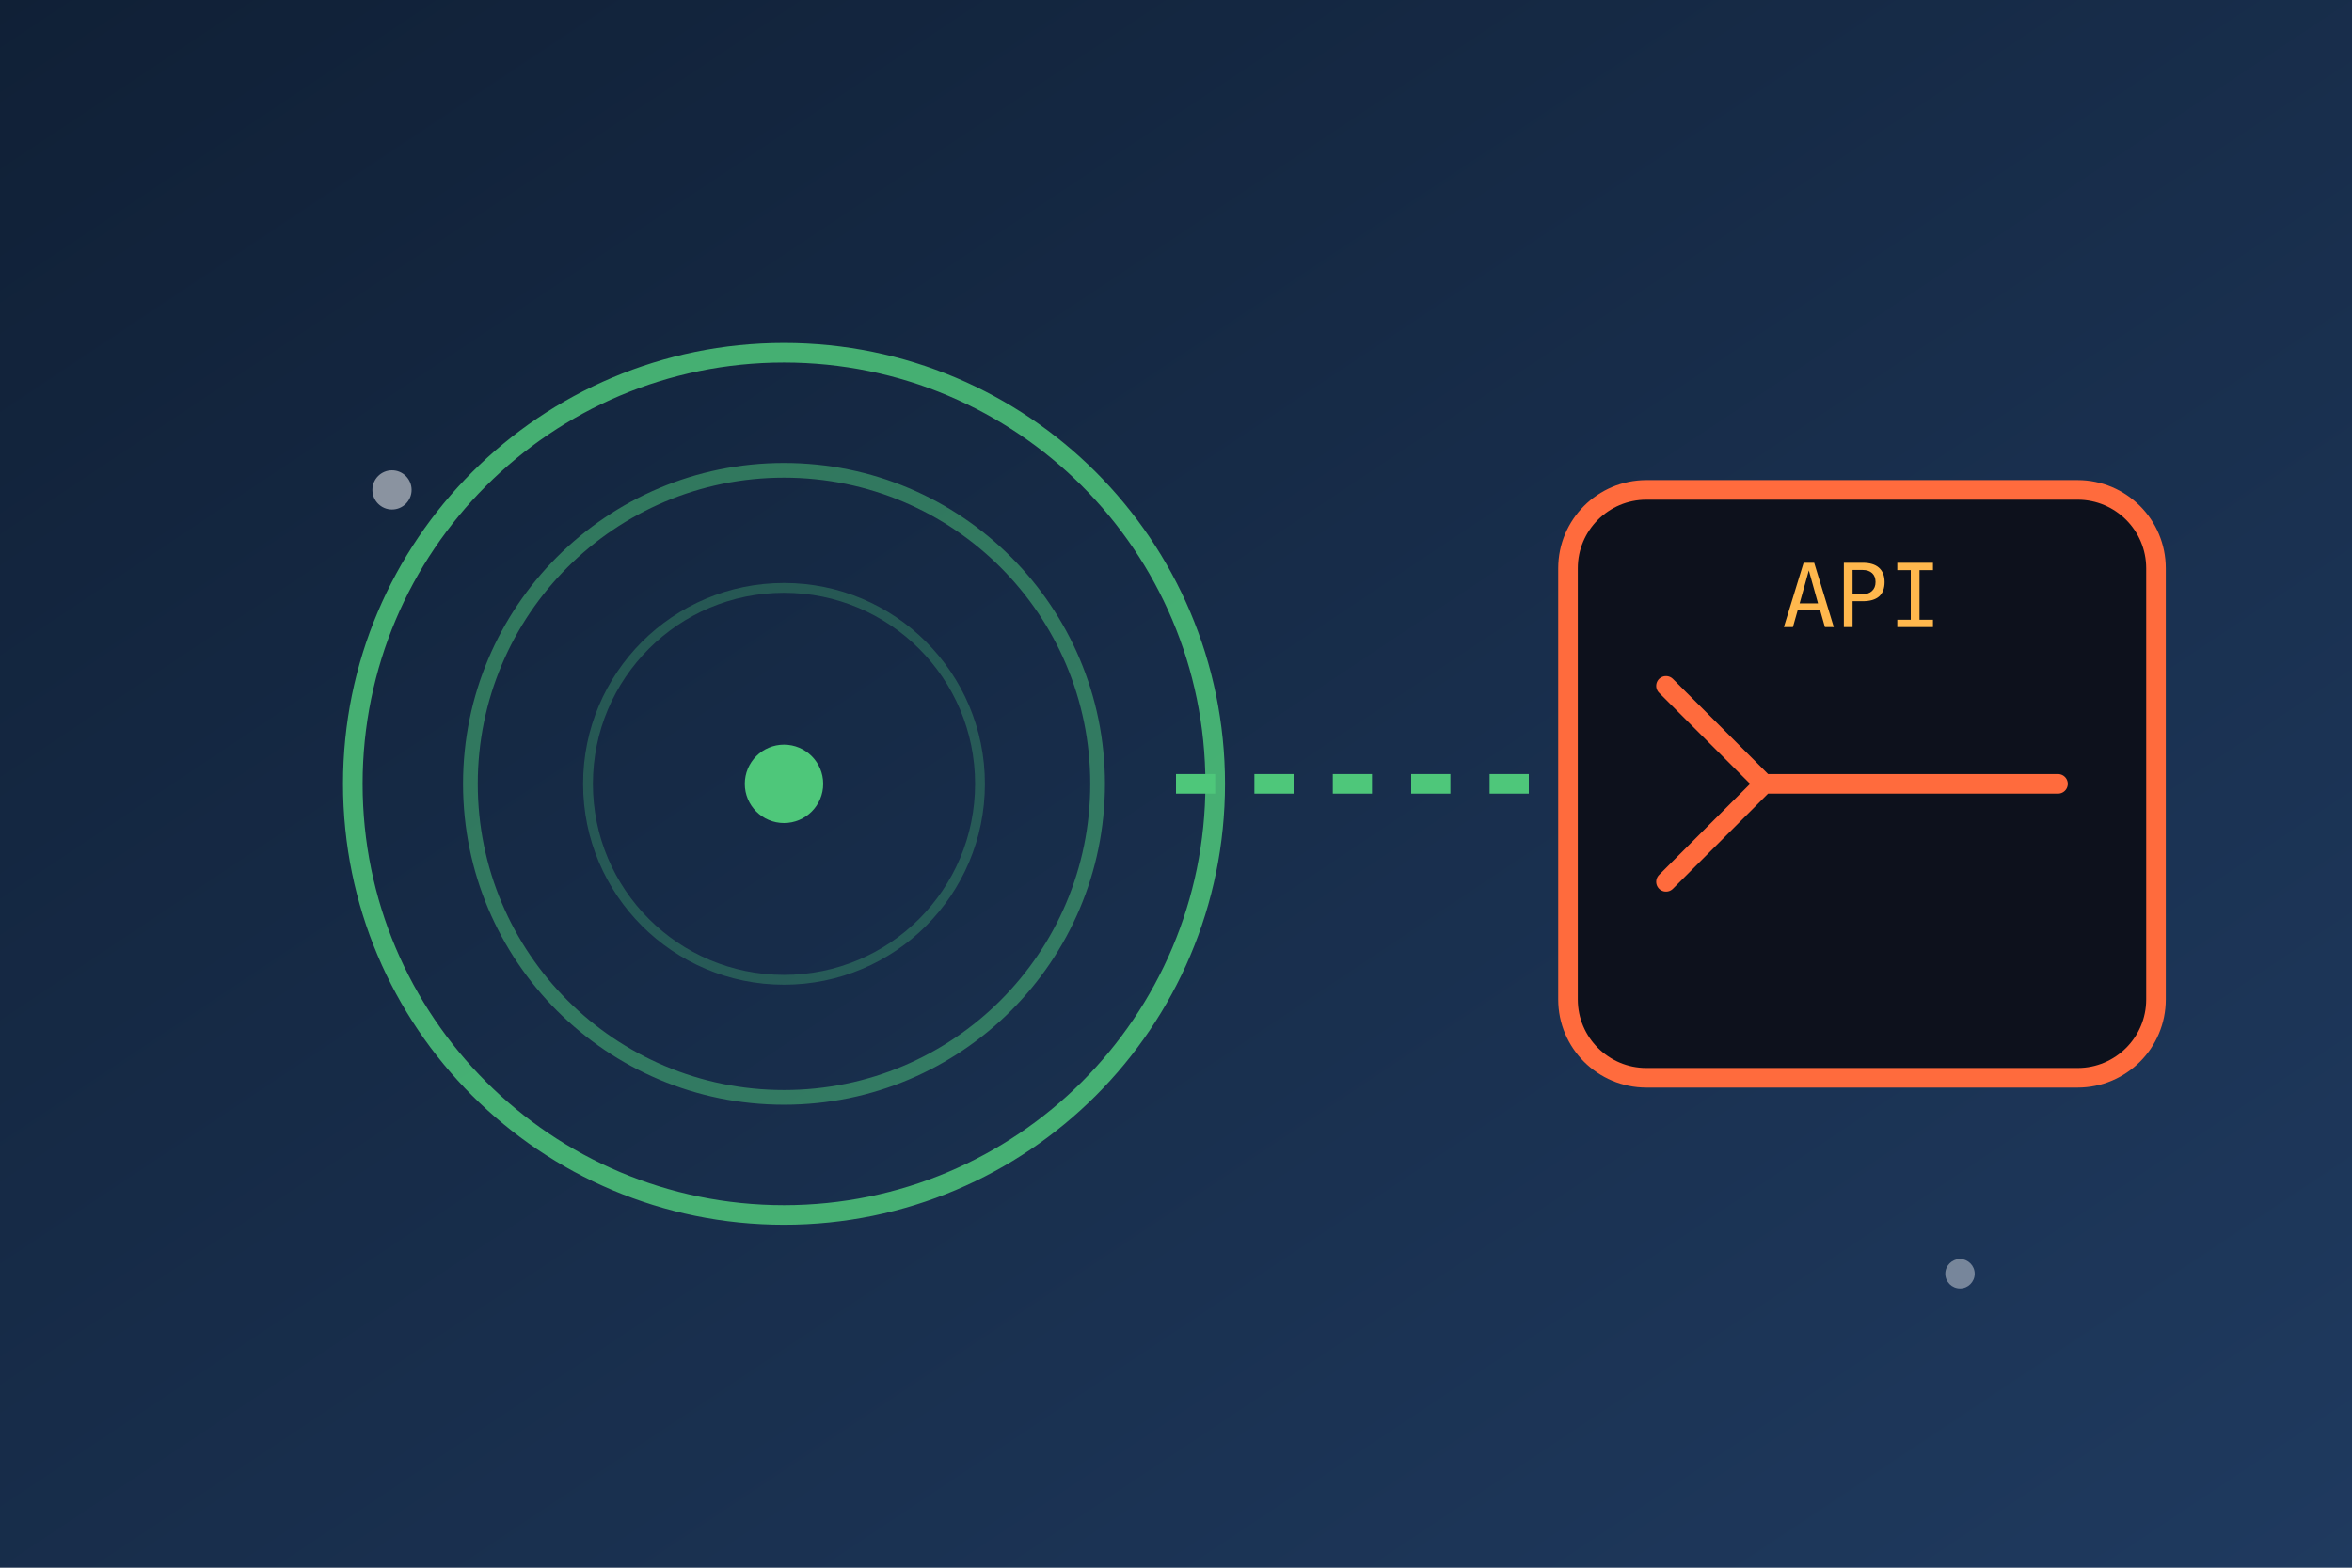
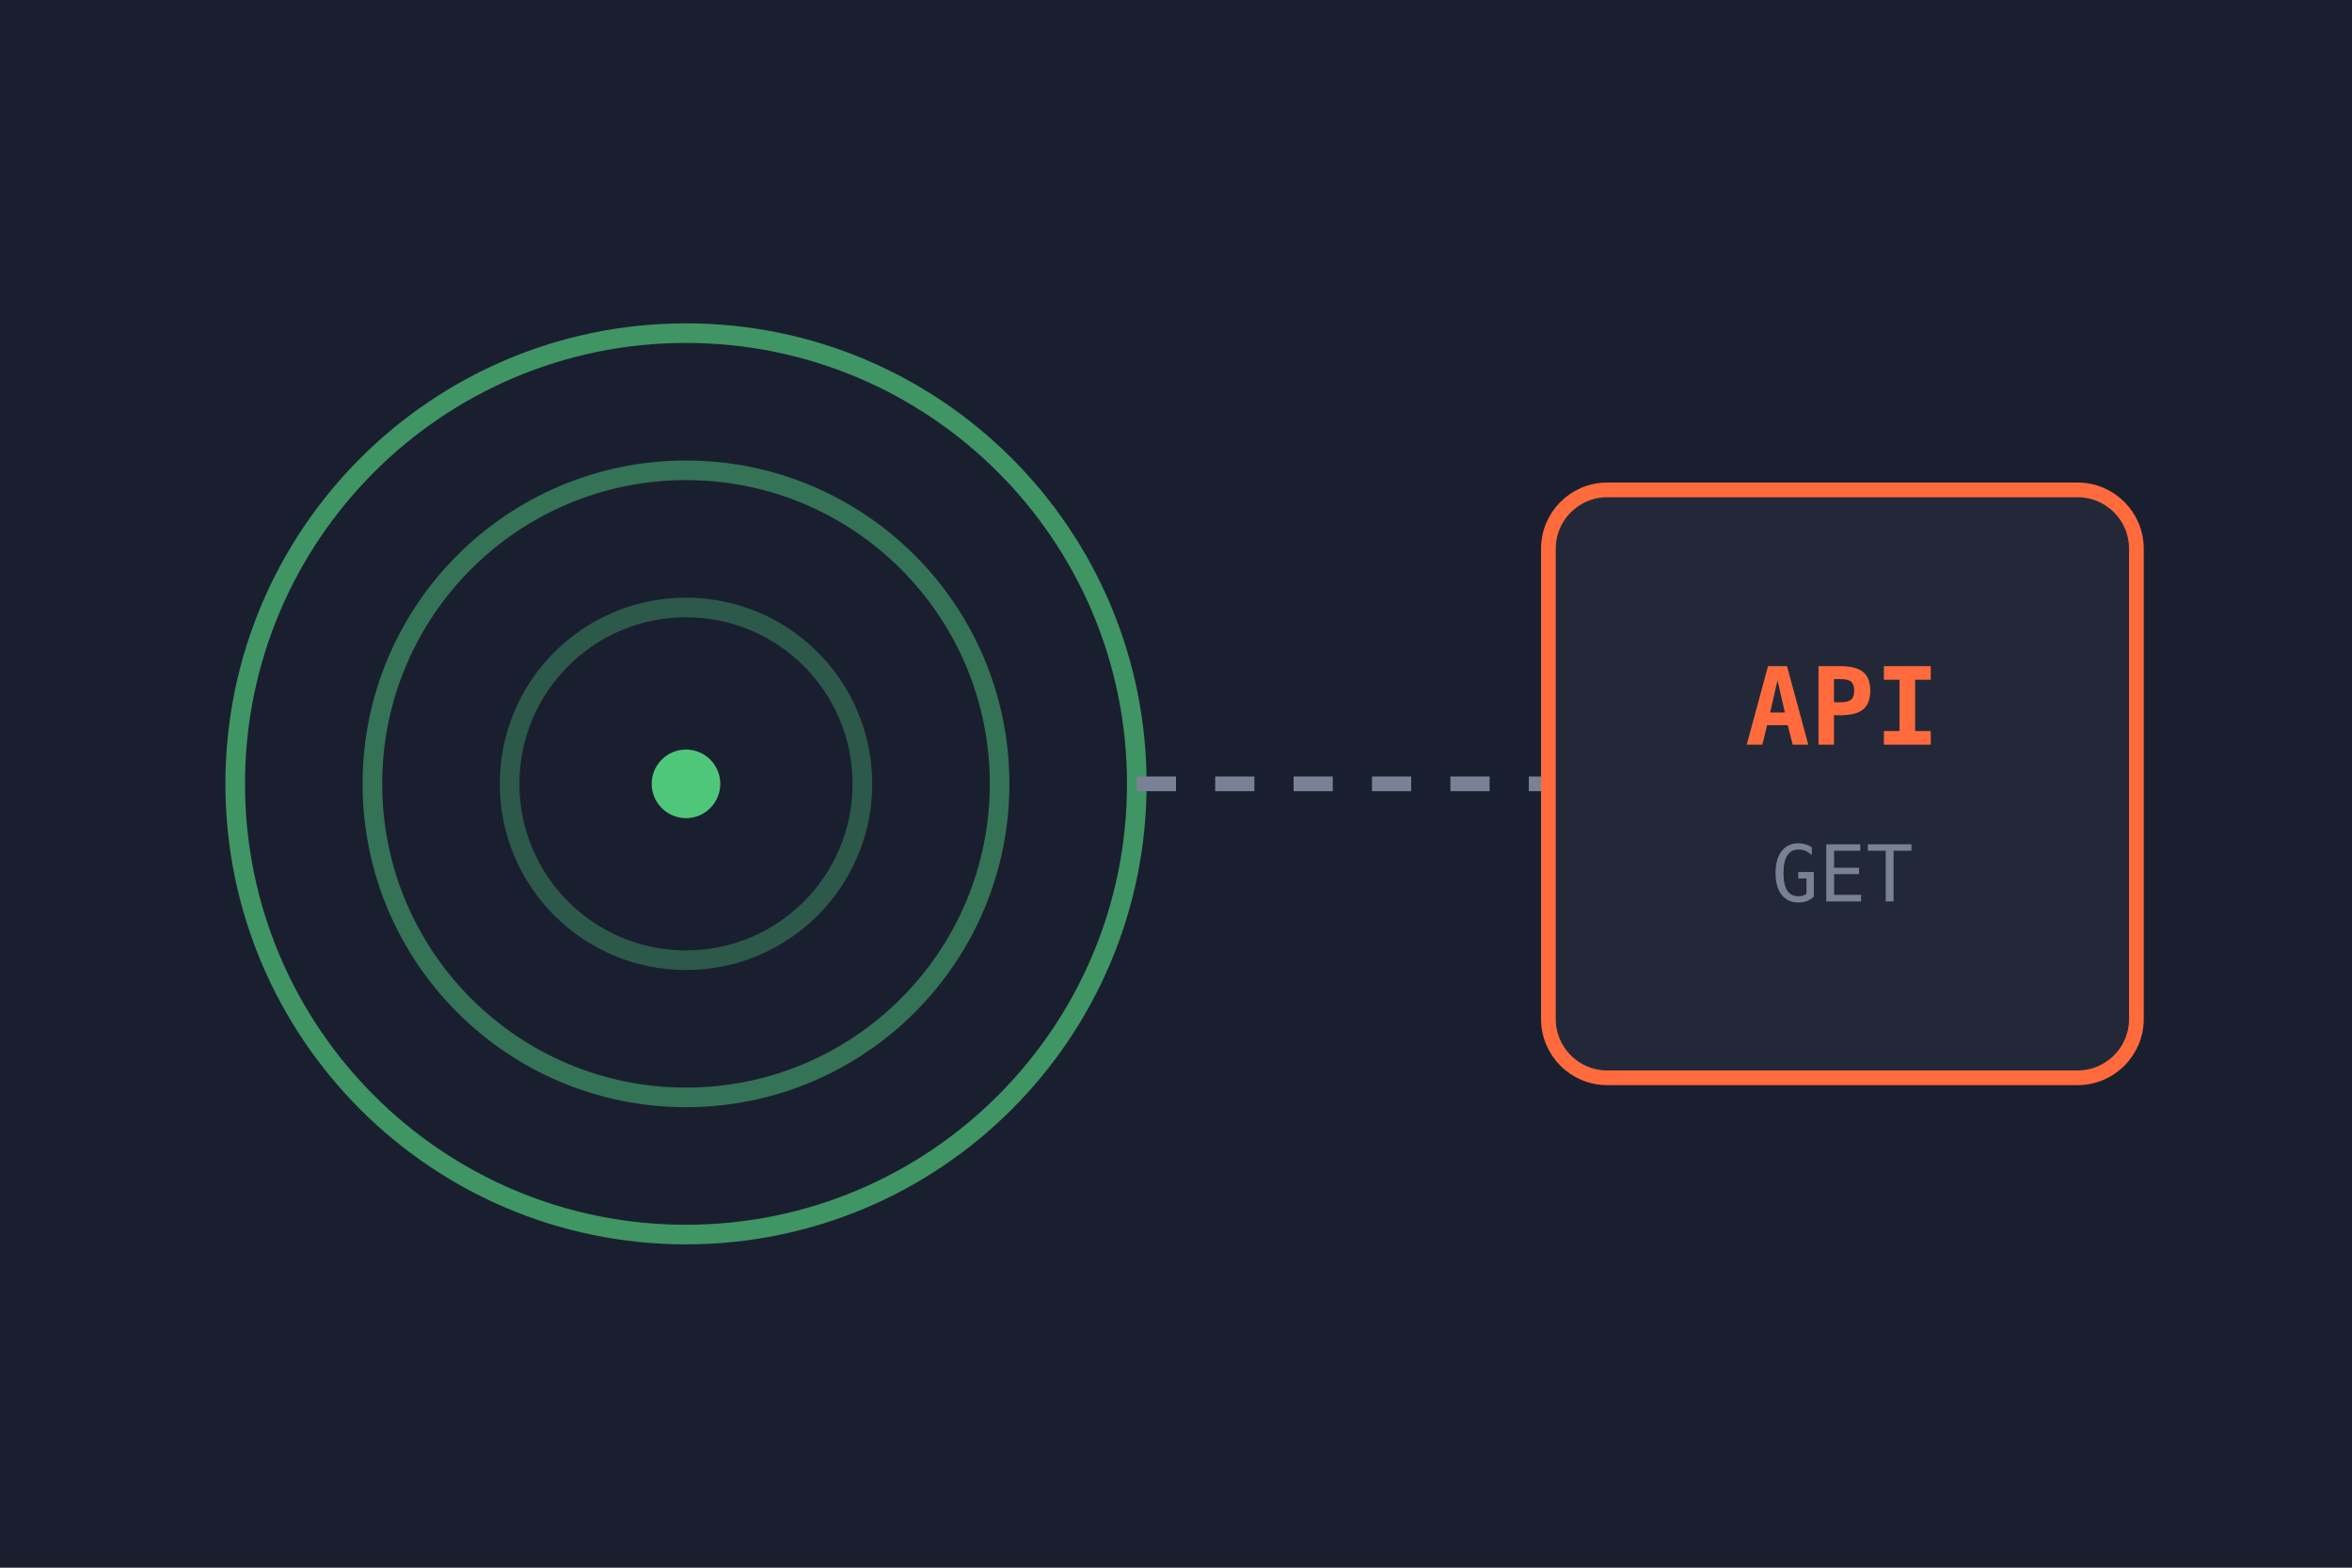
<svg xmlns="http://www.w3.org/2000/svg" viewBox="0 0 240 160" preserveAspectRatio="xMidYMid slice">
-   <defs>
-     <linearGradient id="bgR" x1="0" y1="0" x2="1" y2="1">
-       <stop offset="0%" stop-color="#102036" />
-       <stop offset="100%" stop-color="#1f3a5f" />
-     </linearGradient>
-   </defs>
-   <rect width="240" height="160" fill="url(#bgR)" />
-   <circle cx="80" cy="80" r="44" fill="none" stroke="#4ec77a" stroke-width="2" opacity="0.85" />
-   <circle cx="80" cy="80" r="32" fill="none" stroke="#4ec77a" stroke-width="1.5" opacity="0.5" />
-   <circle cx="80" cy="80" r="20" fill="none" stroke="#4ec77a" stroke-width="1" opacity="0.3" />
-   <circle cx="80" cy="80" r="4" fill="#4ec77a" />
-   <line x1="120" y1="80" x2="160" y2="80" stroke="#4ec77a" stroke-width="2" stroke-dasharray="4 4" />
-   <rect x="160" y="50" width="60" height="60" rx="8" fill="#0d111c" stroke="#ff6b3d" stroke-width="2" />
-   <path d="M170 70 L180 80 L170 90 M180 80 L210 80" stroke="#ff6b3d" stroke-width="2" fill="none" stroke-linecap="round" />
-   <text x="190" y="64" fill="#ffb84d" font-family="monospace" font-size="9" text-anchor="middle">API</text>
-   <circle cx="40" cy="50" r="2" fill="#fff" opacity="0.5" />
-   <circle cx="200" cy="130" r="1.5" fill="#fff" opacity="0.4" />
+   <rect width="240" height="160" fill="#1a1f30" />
+   <g transform="translate(70 80)" fill="none" stroke="#4ec77a" stroke-width="2">
+     <circle r="46" opacity="0.7" />
+     <circle r="32" opacity="0.5" />
+     <circle r="18" opacity="0.35" />
+   </g>
+   <circle cx="70" cy="80" r="3.5" fill="#4ec77a" />
+   <line x1="116" y1="80" x2="158" y2="80" stroke="#7a8194" stroke-width="1.5" stroke-dasharray="4 4" />
+   <rect x="158" y="50" width="60" height="60" rx="6" fill="#232838" stroke="#ff6b3d" stroke-width="1.5" />
+   <text x="188" y="76" fill="#ff6b3d" font-family="'JetBrains Mono', monospace" font-size="11" text-anchor="middle" font-weight="700">API</text>
+   <text x="188" y="92" fill="#7a8194" font-family="'JetBrains Mono', monospace" font-size="8" text-anchor="middle">GET</text>
</svg>
